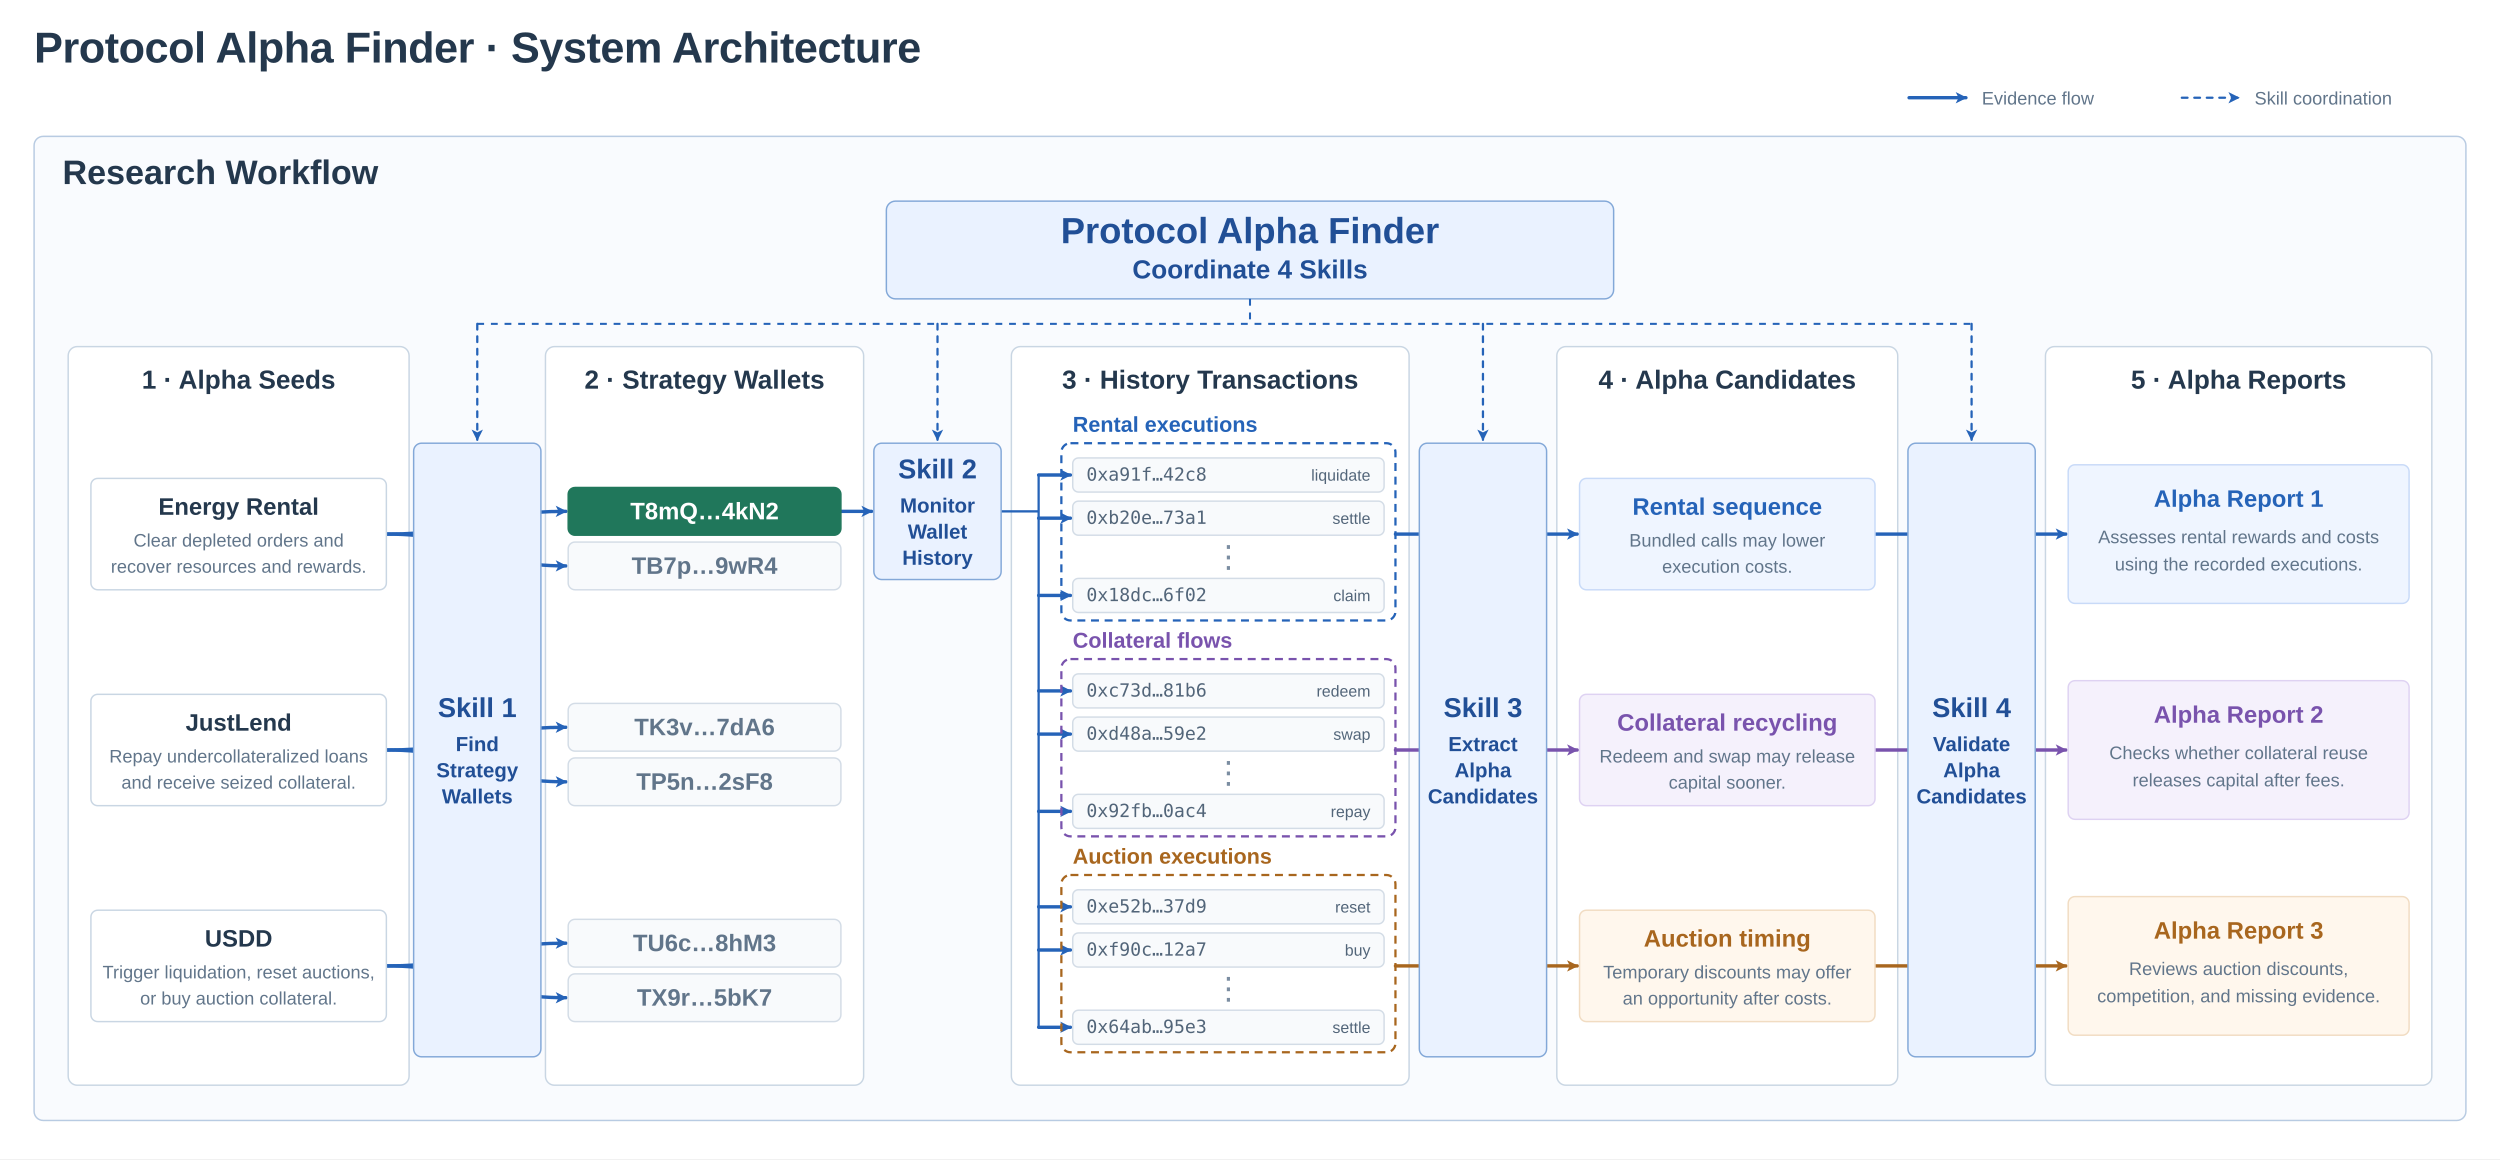
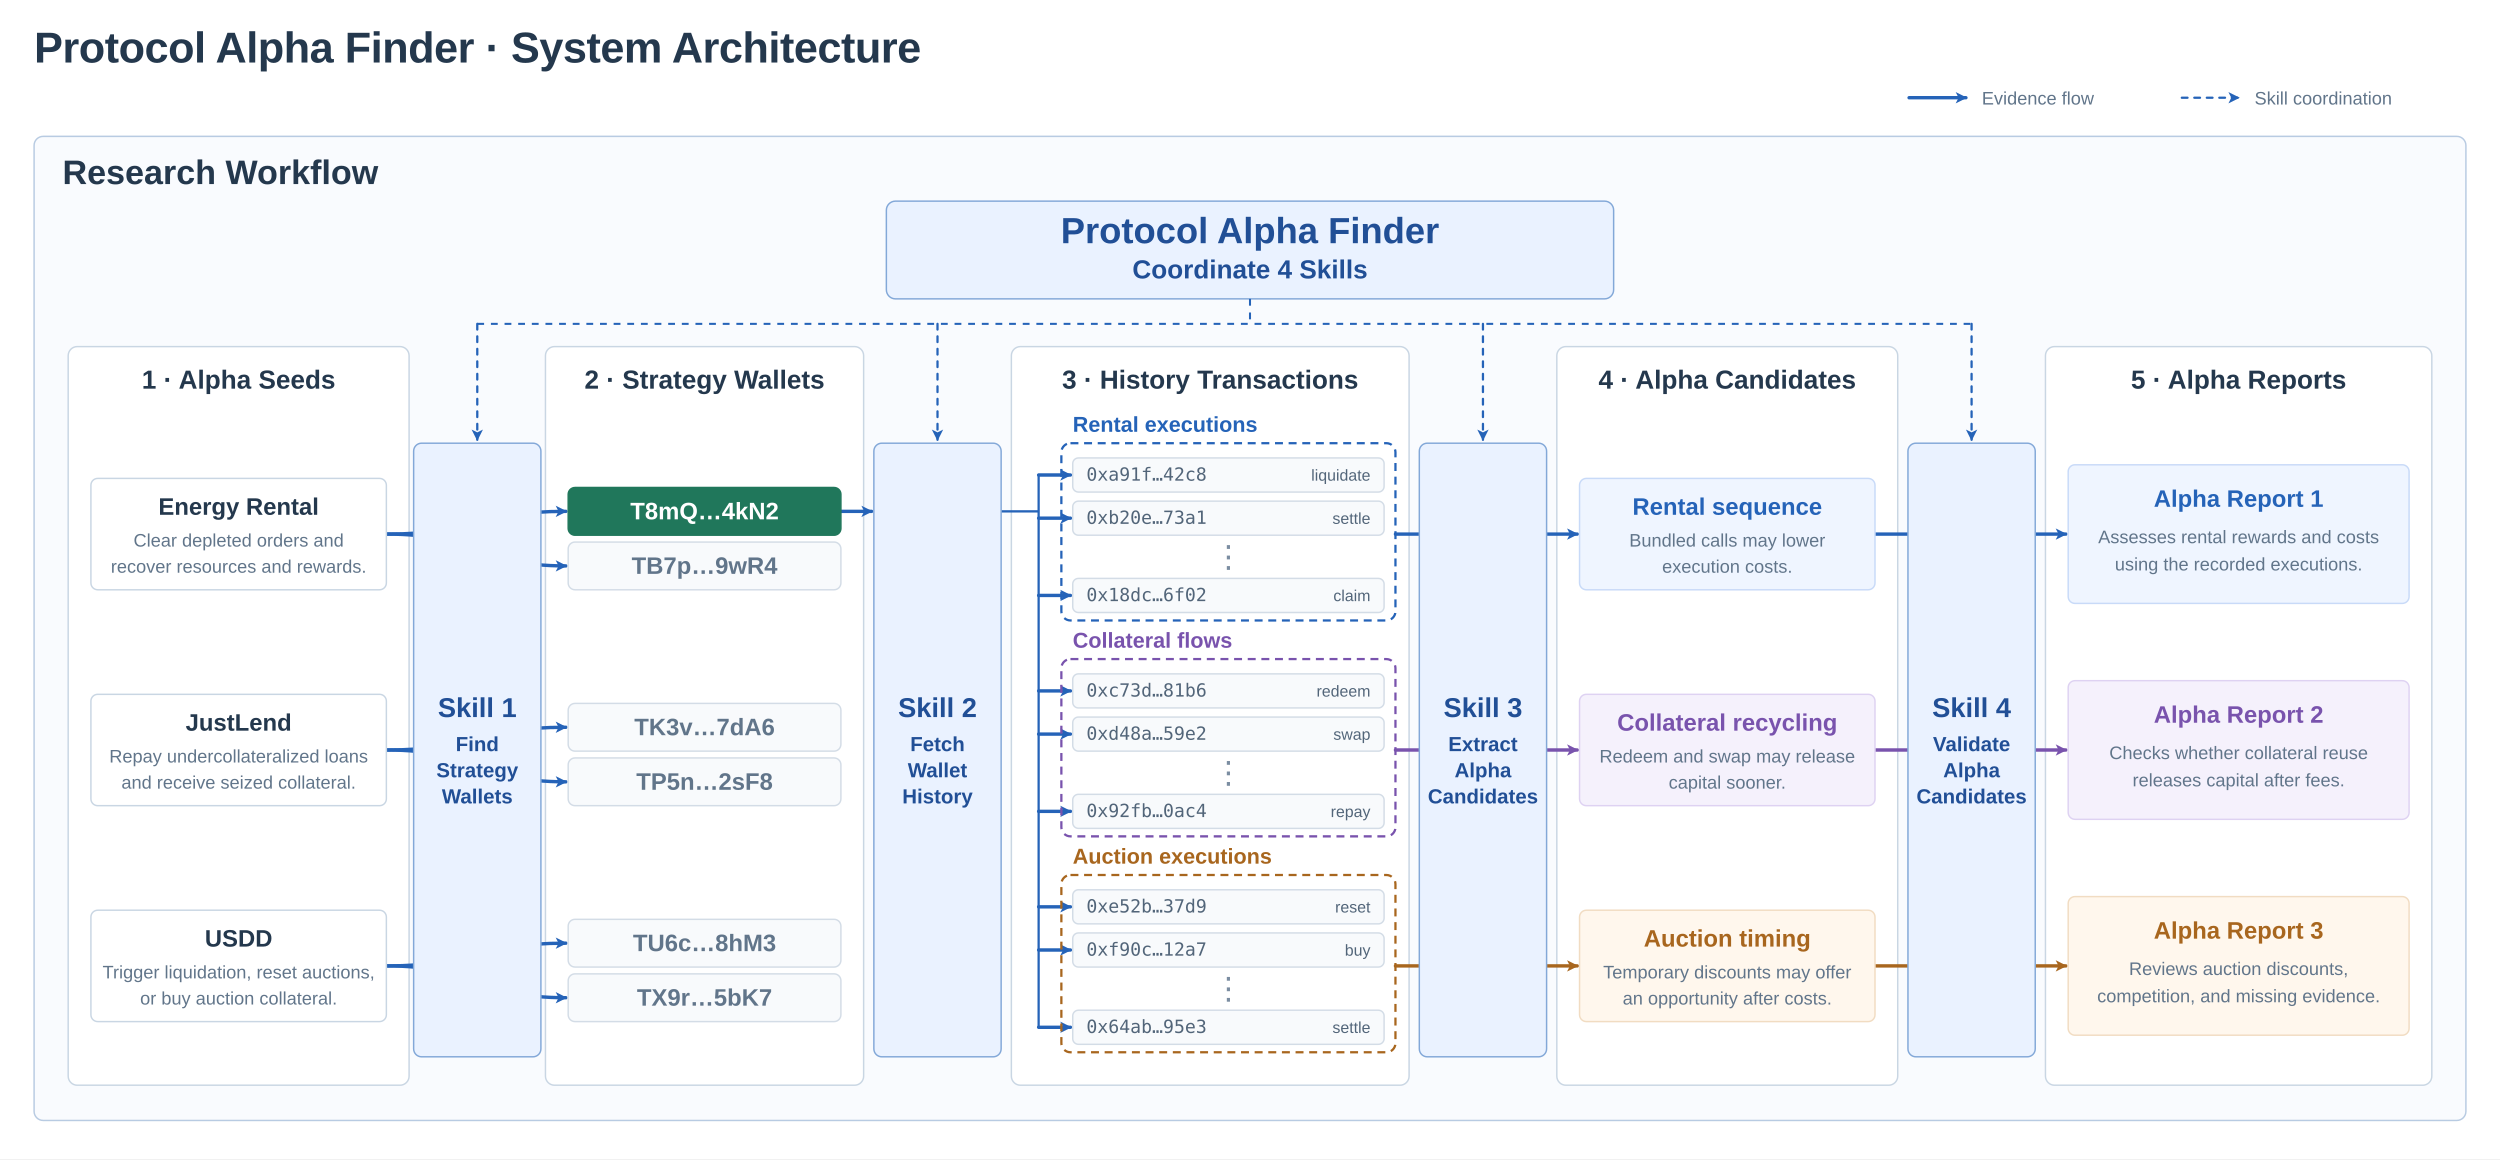
<svg xmlns="http://www.w3.org/2000/svg" width="2200" height="1020" viewBox="0 0 2200 1020" role="img" aria-labelledby="title desc" xml:lang="en">
  <defs>
    <marker id="a0" viewBox="0 0 10 10" refX="9" refY="5" markerWidth="10" markerHeight="10" markerUnits="userSpaceOnUse" orient="auto">
      <path d="M 0 0 L 10 5 L 0 10 L 2.5 5 Z" fill="#2563b8" />
    </marker>
    <marker id="a1" viewBox="0 0 10 10" refX="9" refY="5" markerWidth="10" markerHeight="10" markerUnits="userSpaceOnUse" orient="auto">
      <path d="M 0 0 L 10 5 L 0 10 L 2.5 5 Z" fill="#7953ad" />
    </marker>
    <marker id="a2" viewBox="0 0 10 10" refX="9" refY="5" markerWidth="10" markerHeight="10" markerUnits="userSpaceOnUse" orient="auto">
      <path d="M 0 0 L 10 5 L 0 10 L 2.5 5 Z" fill="#a8661e" />
    </marker>
    <marker id="a3" viewBox="0 0 10 10" refX="9" refY="5" markerWidth="10" markerHeight="10" markerUnits="userSpaceOnUse" orient="auto">
      <path d="M 0 0 L 10 5 L 0 10 L 2.5 5 Z" fill="#20775b" />
    </marker>
  </defs>
  <style>
text { font-family: Arial, 'PingFang SC', 'Microsoft YaHei', sans-serif; fill:#24384d; }
.title { font-size:38px; font-weight:700; letter-spacing:-.4px; }
.heading { font-size:23px; font-weight:650; }
.node { font-size:21px; font-weight:600; }
.body { font-size:18px; fill:#526579; }
.small { font-size:16px; fill:#61758a; }
.code { font-family:'SFMono-Regular',Consolas,monospace; font-size:16px; }
.label { font-size:14px; font-weight:650; letter-spacing:1px; fill:#61758a; }
</style>
  <rect x="0" y="0" width="2200" height="1020" rx="0" fill="#ffffff" stroke="none" stroke-width="1.3" />
  <style>
.workflow-title { font-size:30px; font-weight:700; }
.skill-title { font-size:24px; font-weight:700; }
.skill-phrase { font-size:18px; font-weight:700; }
.coordinator-title { font-size:32px; font-weight:700; }
.coordinator-description { font-size:23px; font-weight:700; }
.transaction-id { font-family:'SFMono-Regular',Consolas,monospace; font-size:16px; fill:#526579; }
.transaction-action { font-size:14px; fill:#526579; }
.transaction-ellipsis { font-size:27px; fill:#7b8da1; }
.group-label { font-size:19px; font-weight:700; }
</style>
  <text x="30" y="55" class="title" text-anchor="start">Protocol Alpha Finder · System Architecture</text>
  <path data-kind="legend-evidence" d="M 1680 86 C 1705.0 86 1705.0 86 1730 86" stroke="#2563b8" stroke-width="3" fill="none" stroke-linecap="round" marker-end="url(#a0)" />
  <text x="1744" y="92" class="small" text-anchor="start">Evidence flow</text>
  <path data-kind="legend-control" d="M 1920 86 C 1945.0 86 1945.0 86 1970 86" stroke="#2563b8" stroke-width="2" fill="none" stroke-linecap="round" marker-end="url(#a0)" stroke-dasharray="5 6" />
  <text x="1984" y="92" class="small" text-anchor="start">Skill coordination</text>
  <rect x="30" y="120" width="2140" height="866" rx="8" fill="#f9fbfe" stroke="#b8cbe2" stroke-width="1.3" />
  <text x="55" y="162" class="workflow-title" text-anchor="start">Research Workflow</text>
  <rect x="780" y="177" width="640" height="86" rx="8" fill="#eaf2ff" stroke="#83a8d8" stroke-width="1.3" />
  <text x="1100" y="214" class="coordinator-title" text-anchor="middle" style="fill:#214f96">Protocol Alpha Finder</text>
  <text x="1100" y="245" class="coordinator-description" text-anchor="middle" style="fill:#214f96">Coordinate 4 Skills</text>
  <path data-kind="coordination-bus" d="M 1100 263 V 285 M 420 285 H 1735" stroke="#2563b8" stroke-width="1.8" stroke-dasharray="6 6" fill="none" />
  <path data-kind="skill-coordination" d="M 420 285 C 420 336.0 420 336.0 420 387.0" stroke="#2563b8" stroke-width="2" fill="none" stroke-linecap="round" marker-end="url(#a0)" stroke-dasharray="5 6" />
  <path data-kind="skill-coordination" d="M 825 285 C 825 336.0 825 336.0 825 387.0" stroke="#2563b8" stroke-width="2" fill="none" stroke-linecap="round" marker-end="url(#a0)" stroke-dasharray="5 6" />
  <path data-kind="skill-coordination" d="M 1305 285 C 1305 336.0 1305 336.0 1305 387.0" stroke="#2563b8" stroke-width="2" fill="none" stroke-linecap="round" marker-end="url(#a0)" stroke-dasharray="5 6" />
  <path data-kind="skill-coordination" d="M 1735 285 C 1735 336.0 1735 336.0 1735 387.0" stroke="#2563b8" stroke-width="2" fill="none" stroke-linecap="round" marker-end="url(#a0)" stroke-dasharray="5 6" />
  <rect x="60" y="305" width="300" height="650" rx="8" fill="#ffffff" stroke="#c9d6e3" stroke-width="1.3" />
  <text x="210.0" y="342" class="heading" text-anchor="middle">1 · Alpha Seeds</text>
  <rect x="480" y="305" width="280" height="650" rx="8" fill="#ffffff" stroke="#c9d6e3" stroke-width="1.3" />
  <text x="620.0" y="342" class="heading" text-anchor="middle">2 · Strategy Wallets</text>
  <rect x="890" y="305" width="350" height="650" rx="8" fill="#ffffff" stroke="#c9d6e3" stroke-width="1.3" />
  <text x="1065.0" y="342" class="heading" text-anchor="middle">3 · History Transactions</text>
  <rect x="1370" y="305" width="300" height="650" rx="8" fill="#ffffff" stroke="#c9d6e3" stroke-width="1.3" />
  <text x="1520.0" y="342" class="heading" text-anchor="middle">4 · Alpha Candidates</text>
  <rect x="1800" y="305" width="340" height="650" rx="8" fill="#ffffff" stroke="#c9d6e3" stroke-width="1.3" />
  <text x="1970.0" y="342" class="heading" text-anchor="middle">5 · Alpha Reports</text>
  <path data-kind="seed-wallet" d="M 340 470 C 419.0 470 419.0 450 498 450" stroke="#2563b8" stroke-width="3" fill="none" stroke-linecap="round" marker-end="url(#a0)" />
  <path data-kind="seed-wallet" d="M 340 470 C 419.0 470 419.0 498 498 498" stroke="#2563b8" stroke-width="3" fill="none" stroke-linecap="round" marker-end="url(#a0)" />
  <path data-kind="seed-wallet" d="M 340 660 C 419.0 660 419.0 640 498 640" stroke="#2563b8" stroke-width="3" fill="none" stroke-linecap="round" marker-end="url(#a0)" />
  <path data-kind="seed-wallet" d="M 340 660 C 419.0 660 419.0 688 498 688" stroke="#2563b8" stroke-width="3" fill="none" stroke-linecap="round" marker-end="url(#a0)" />
  <path data-kind="seed-wallet" d="M 340 850 C 419.0 850 419.0 830 498 830" stroke="#2563b8" stroke-width="3" fill="none" stroke-linecap="round" marker-end="url(#a0)" />
  <path data-kind="seed-wallet" d="M 340 850 C 419.0 850 419.0 878 498 878" stroke="#2563b8" stroke-width="3" fill="none" stroke-linecap="round" marker-end="url(#a0)" />
  <path data-kind="wallet-history" d="M 740 450 H 767" stroke="#2563b8" stroke-width="3" fill="none" stroke-linecap="round" marker-end="url(#a0)" />
  <path data-kind="monitor-feed" d="M 881 450 H 914 M 914 418 V 904" stroke="#2563b8" stroke-width="2" fill="none" stroke-linecap="round" />
  <path data-kind="monitored-transaction" d="M 914 418 C 928.0 418 928.0 418 942 418" stroke="#2563b8" stroke-width="3" fill="none" stroke-linecap="round" marker-end="url(#a0)" />
  <path data-kind="monitored-transaction" d="M 914 456 C 928.0 456 928.0 456 942 456" stroke="#2563b8" stroke-width="3" fill="none" stroke-linecap="round" marker-end="url(#a0)" />
  <path data-kind="monitored-transaction" d="M 914 524 C 928.0 524 928.0 524 942 524" stroke="#2563b8" stroke-width="3" fill="none" stroke-linecap="round" marker-end="url(#a0)" />
  <path data-kind="monitored-transaction" d="M 914 608 C 928.0 608 928.0 608 942 608" stroke="#2563b8" stroke-width="3" fill="none" stroke-linecap="round" marker-end="url(#a0)" />
  <path data-kind="monitored-transaction" d="M 914 646 C 928.0 646 928.0 646 942 646" stroke="#2563b8" stroke-width="3" fill="none" stroke-linecap="round" marker-end="url(#a0)" />
  <path data-kind="monitored-transaction" d="M 914 714 C 928.0 714 928.0 714 942 714" stroke="#2563b8" stroke-width="3" fill="none" stroke-linecap="round" marker-end="url(#a0)" />
  <path data-kind="monitored-transaction" d="M 914 798 C 928.0 798 928.0 798 942 798" stroke="#2563b8" stroke-width="3" fill="none" stroke-linecap="round" marker-end="url(#a0)" />
  <path data-kind="monitored-transaction" d="M 914 836 C 928.0 836 928.0 836 942 836" stroke="#2563b8" stroke-width="3" fill="none" stroke-linecap="round" marker-end="url(#a0)" />
  <path data-kind="monitored-transaction" d="M 914 904 C 928.0 904 928.0 904 942 904" stroke="#2563b8" stroke-width="3" fill="none" stroke-linecap="round" marker-end="url(#a0)" />
  <path data-kind="history-candidate" d="M 1228 470 C 1308.0 470 1308.0 470 1388 470" stroke="#2563b8" stroke-width="3" fill="none" stroke-linecap="round" marker-end="url(#a0)" />
  <path data-kind="history-candidate" d="M 1228 660 C 1308.0 660 1308.0 660 1388 660" stroke="#7953ad" stroke-width="3" fill="none" stroke-linecap="round" marker-end="url(#a1)" />
  <path data-kind="history-candidate" d="M 1228 850 C 1308.0 850 1308.0 850 1388 850" stroke="#a8661e" stroke-width="3" fill="none" stroke-linecap="round" marker-end="url(#a2)" />
  <path data-kind="candidate-report" d="M 1650 470 C 1734.0 470 1734.0 470 1818 470" stroke="#2563b8" stroke-width="3" fill="none" stroke-linecap="round" marker-end="url(#a0)" />
  <path data-kind="candidate-report" d="M 1650 660 C 1734.0 660 1734.0 660 1818 660" stroke="#7953ad" stroke-width="3" fill="none" stroke-linecap="round" marker-end="url(#a1)" />
  <path data-kind="candidate-report" d="M 1650 850 C 1734.0 850 1734.0 850 1818 850" stroke="#a8661e" stroke-width="3" fill="none" stroke-linecap="round" marker-end="url(#a2)" />
  <rect x="80" y="421" width="260" height="98" rx="6" fill="#ffffff" stroke="#c9d6e3" stroke-width="1.3" />
  <text x="210" y="453" class="node" text-anchor="middle">Energy Rental</text>
  <text x="210" y="481" class="small" text-anchor="middle">Clear depleted orders and</text>
  <text x="210" y="504" class="small" text-anchor="middle">recover resources and rewards.</text>
  <rect data-kind="transaction-group" x="934" y="390" width="294" height="156" rx="8" fill="none" stroke="#2563b8" stroke-width="2" stroke-dasharray="7 5" />
  <text x="944" y="380" class="group-label" text-anchor="start" style="fill:#2563b8">Rental executions</text>
  <g data-kind="transaction-row">
    <rect x="944" y="403" width="274" height="30" rx="5" fill="#f8fafc" stroke="#d3dce6" stroke-width="1.3" />
    <text x="956" y="423" class="transaction-id" text-anchor="start">0xa91f…42c8</text>
    <text x="1206" y="423" class="transaction-action" text-anchor="end">liquidate</text>
  </g>
  <g data-kind="transaction-row">
    <rect x="944" y="441" width="274" height="30" rx="5" fill="#f8fafc" stroke="#d3dce6" stroke-width="1.3" />
    <text x="956" y="461" class="transaction-id" text-anchor="start">0xb20e…73a1</text>
    <text x="1206" y="461" class="transaction-action" text-anchor="end">settle</text>
  </g>
  <g data-kind="transaction-row">
    <rect x="944" y="509" width="274" height="30" rx="5" fill="#f8fafc" stroke="#d3dce6" stroke-width="1.3" />
    <text x="956" y="529" class="transaction-id" text-anchor="start">0x18dc…6f02</text>
    <text x="1206" y="529" class="transaction-action" text-anchor="end">claim</text>
  </g>
  <text x="1081" y="499" class="transaction-ellipsis" text-anchor="middle">⋮</text>
  <rect x="1390" y="421" width="260" height="98" rx="6" fill="#eff5ff" stroke="#c8daf8" stroke-width="1.3" />
  <text x="1520" y="453" class="node" text-anchor="middle" style="fill:#2563b8">Rental sequence</text>
  <text x="1520" y="481" class="small" text-anchor="middle">Bundled calls may lower</text>
  <text x="1520" y="504" class="small" text-anchor="middle">execution costs.</text>
  <g data-kind="alpha-report">
    <rect x="1820" y="409" width="300" height="122" rx="6" fill="#eff5ff" stroke="#c8daf8" stroke-width="1.3" />
    <text x="1970" y="446" class="node" text-anchor="middle" style="fill:#2563b8">Alpha Report 1</text>
    <text x="1970" y="478" class="small" text-anchor="middle">Assesses rental rewards and costs</text>
    <text x="1970" y="502" class="small" text-anchor="middle">using the recorded executions.</text>
  </g>
  <rect x="80" y="611" width="260" height="98" rx="6" fill="#ffffff" stroke="#c9d6e3" stroke-width="1.3" />
  <text x="210" y="643" class="node" text-anchor="middle">JustLend</text>
  <text x="210" y="671" class="small" text-anchor="middle">Repay undercollateralized loans</text>
  <text x="210" y="694" class="small" text-anchor="middle">and receive seized collateral.</text>
  <rect data-kind="transaction-group" x="934" y="580" width="294" height="156" rx="8" fill="none" stroke="#7953ad" stroke-width="2" stroke-dasharray="7 5" />
  <text x="944" y="570" class="group-label" text-anchor="start" style="fill:#7953ad">Collateral flows</text>
  <g data-kind="transaction-row">
    <rect x="944" y="593" width="274" height="30" rx="5" fill="#f8fafc" stroke="#d3dce6" stroke-width="1.3" />
    <text x="956" y="613" class="transaction-id" text-anchor="start">0xc73d…81b6</text>
    <text x="1206" y="613" class="transaction-action" text-anchor="end">redeem</text>
  </g>
  <g data-kind="transaction-row">
    <rect x="944" y="631" width="274" height="30" rx="5" fill="#f8fafc" stroke="#d3dce6" stroke-width="1.3" />
    <text x="956" y="651" class="transaction-id" text-anchor="start">0xd48a…59e2</text>
    <text x="1206" y="651" class="transaction-action" text-anchor="end">swap</text>
  </g>
  <g data-kind="transaction-row">
    <rect x="944" y="699" width="274" height="30" rx="5" fill="#f8fafc" stroke="#d3dce6" stroke-width="1.3" />
    <text x="956" y="719" class="transaction-id" text-anchor="start">0x92fb…0ac4</text>
    <text x="1206" y="719" class="transaction-action" text-anchor="end">repay</text>
  </g>
  <text x="1081" y="689" class="transaction-ellipsis" text-anchor="middle">⋮</text>
  <rect x="1390" y="611" width="260" height="98" rx="6" fill="#f5f1fc" stroke="#ded2f2" stroke-width="1.3" />
  <text x="1520" y="643" class="node" text-anchor="middle" style="fill:#7953ad">Collateral recycling</text>
  <text x="1520" y="671" class="small" text-anchor="middle">Redeem and swap may release</text>
  <text x="1520" y="694" class="small" text-anchor="middle">capital sooner.</text>
  <g data-kind="alpha-report">
    <rect x="1820" y="599" width="300" height="122" rx="6" fill="#f5f1fc" stroke="#ded2f2" stroke-width="1.3" />
    <text x="1970" y="636" class="node" text-anchor="middle" style="fill:#7953ad">Alpha Report 2</text>
    <text x="1970" y="668" class="small" text-anchor="middle">Checks whether collateral reuse</text>
    <text x="1970" y="692" class="small" text-anchor="middle">releases capital after fees.</text>
  </g>
  <rect x="80" y="801" width="260" height="98" rx="6" fill="#ffffff" stroke="#c9d6e3" stroke-width="1.3" />
  <text x="210" y="833" class="node" text-anchor="middle">USDD</text>
  <text x="210" y="861" class="small" text-anchor="middle">Trigger liquidation, reset auctions,</text>
  <text x="210" y="884" class="small" text-anchor="middle">or buy auction collateral.</text>
  <rect data-kind="transaction-group" x="934" y="770" width="294" height="156" rx="8" fill="none" stroke="#a8661e" stroke-width="2" stroke-dasharray="7 5" />
  <text x="944" y="760" class="group-label" text-anchor="start" style="fill:#a8661e">Auction executions</text>
  <g data-kind="transaction-row">
    <rect x="944" y="783" width="274" height="30" rx="5" fill="#f8fafc" stroke="#d3dce6" stroke-width="1.3" />
    <text x="956" y="803" class="transaction-id" text-anchor="start">0xe52b…37d9</text>
    <text x="1206" y="803" class="transaction-action" text-anchor="end">reset</text>
  </g>
  <g data-kind="transaction-row">
    <rect x="944" y="821" width="274" height="30" rx="5" fill="#f8fafc" stroke="#d3dce6" stroke-width="1.3" />
    <text x="956" y="841" class="transaction-id" text-anchor="start">0xf90c…12a7</text>
    <text x="1206" y="841" class="transaction-action" text-anchor="end">buy</text>
  </g>
  <g data-kind="transaction-row">
    <rect x="944" y="889" width="274" height="30" rx="5" fill="#f8fafc" stroke="#d3dce6" stroke-width="1.3" />
    <text x="956" y="909" class="transaction-id" text-anchor="start">0x64ab…95e3</text>
    <text x="1206" y="909" class="transaction-action" text-anchor="end">settle</text>
  </g>
  <text x="1081" y="879" class="transaction-ellipsis" text-anchor="middle">⋮</text>
  <rect x="1390" y="801" width="260" height="98" rx="6" fill="#fff7ed" stroke="#f1dcc2" stroke-width="1.3" />
  <text x="1520" y="833" class="node" text-anchor="middle" style="fill:#a8661e">Auction timing</text>
  <text x="1520" y="861" class="small" text-anchor="middle">Temporary discounts may offer</text>
  <text x="1520" y="884" class="small" text-anchor="middle">an opportunity after costs.</text>
  <g data-kind="alpha-report">
    <rect x="1820" y="789" width="300" height="122" rx="6" fill="#fff7ed" stroke="#f1dcc2" stroke-width="1.3" />
    <text x="1970" y="826" class="node" text-anchor="middle" style="fill:#a8661e">Alpha Report 3</text>
    <text x="1970" y="858" class="small" text-anchor="middle">Reviews auction discounts,</text>
    <text x="1970" y="882" class="small" text-anchor="middle">competition, and missing evidence.</text>
  </g>
  <rect x="500" y="429" width="240" height="42" rx="6" fill="#20775b" stroke="#20775b" stroke-width="1.3" />
  <text x="620" y="457" class="node" text-anchor="middle" style="fill:#ffffff">T8mQ…4kN2</text>
  <rect x="500" y="477" width="240" height="42" rx="6" fill="#f8fafc" stroke="#d3dce6" stroke-width="1.3" />
  <text x="620" y="505" class="node" text-anchor="middle" style="fill:#61758a">TB7p…9wR4</text>
  <rect x="500" y="619" width="240" height="42" rx="6" fill="#f8fafc" stroke="#d3dce6" stroke-width="1.3" />
  <text x="620" y="647" class="node" text-anchor="middle" style="fill:#61758a">TK3v…7dA6</text>
  <rect x="500" y="667" width="240" height="42" rx="6" fill="#f8fafc" stroke="#d3dce6" stroke-width="1.3" />
  <text x="620" y="695" class="node" text-anchor="middle" style="fill:#61758a">TP5n…2sF8</text>
  <rect x="500" y="809" width="240" height="42" rx="6" fill="#f8fafc" stroke="#d3dce6" stroke-width="1.3" />
  <text x="620" y="837" class="node" text-anchor="middle" style="fill:#61758a">TU6c…8hM3</text>
  <rect x="500" y="857" width="240" height="42" rx="6" fill="#f8fafc" stroke="#d3dce6" stroke-width="1.3" />
  <text x="620" y="885" class="node" text-anchor="middle" style="fill:#61758a">TX9r…5bK7</text>
  <g data-kind="skill-badge">
    <rect x="364" y="390.0" width="112" height="540" rx="7" fill="#eaf2ff" stroke="#83a8d8" stroke-width="1.3" />
    <text x="420" y="631.0" class="skill-title" text-anchor="middle" style="fill:#214f96">Skill 1</text>
    <text x="420" y="661.0" class="skill-phrase" text-anchor="middle" style="fill:#214f96">Find</text>
    <text x="420" y="684.0" class="skill-phrase" text-anchor="middle" style="fill:#214f96">Strategy</text>
    <text x="420" y="707.0" class="skill-phrase" text-anchor="middle" style="fill:#214f96">Wallets</text>
  </g>
  <g data-kind="skill-badge">
-     <rect x="769" y="390.0" width="112" height="120" rx="7" fill="#eaf2ff" stroke="#83a8d8" stroke-width="1.3" />
-     <text x="825" y="421.0" class="skill-title" text-anchor="middle" style="fill:#214f96">Skill 2</text>
-     <text x="825" y="451.0" class="skill-phrase" text-anchor="middle" style="fill:#214f96">Monitor</text>
-     <text x="825" y="474.0" class="skill-phrase" text-anchor="middle" style="fill:#214f96">Wallet</text>
-     <text x="825" y="497.0" class="skill-phrase" text-anchor="middle" style="fill:#214f96">History</text>
+     <rect x="769" y="390.0" width="112" height="540" rx="7" fill="#eaf2ff" stroke="#83a8d8" stroke-width="1.3" />
+     <text x="825" y="631.0" class="skill-title" text-anchor="middle" style="fill:#214f96">Skill 2</text>
+     <text x="825" y="661.0" class="skill-phrase" text-anchor="middle" style="fill:#214f96">Fetch</text>
+     <text x="825" y="684.0" class="skill-phrase" text-anchor="middle" style="fill:#214f96">Wallet</text>
+     <text x="825" y="707.0" class="skill-phrase" text-anchor="middle" style="fill:#214f96">History</text>
  </g>
  <g data-kind="skill-badge">
    <rect x="1249" y="390.0" width="112" height="540" rx="7" fill="#eaf2ff" stroke="#83a8d8" stroke-width="1.3" />
    <text x="1305" y="631.0" class="skill-title" text-anchor="middle" style="fill:#214f96">Skill 3</text>
    <text x="1305" y="661.0" class="skill-phrase" text-anchor="middle" style="fill:#214f96">Extract</text>
    <text x="1305" y="684.0" class="skill-phrase" text-anchor="middle" style="fill:#214f96">Alpha</text>
    <text x="1305" y="707.0" class="skill-phrase" text-anchor="middle" style="fill:#214f96">Candidates</text>
  </g>
  <g data-kind="skill-badge">
    <rect x="1679" y="390.0" width="112" height="540" rx="7" fill="#eaf2ff" stroke="#83a8d8" stroke-width="1.3" />
    <text x="1735" y="631.0" class="skill-title" text-anchor="middle" style="fill:#214f96">Skill 4</text>
    <text x="1735" y="661.0" class="skill-phrase" text-anchor="middle" style="fill:#214f96">Validate</text>
    <text x="1735" y="684.0" class="skill-phrase" text-anchor="middle" style="fill:#214f96">Alpha</text>
    <text x="1735" y="707.0" class="skill-phrase" text-anchor="middle" style="fill:#214f96">Candidates</text>
  </g>
</svg>
